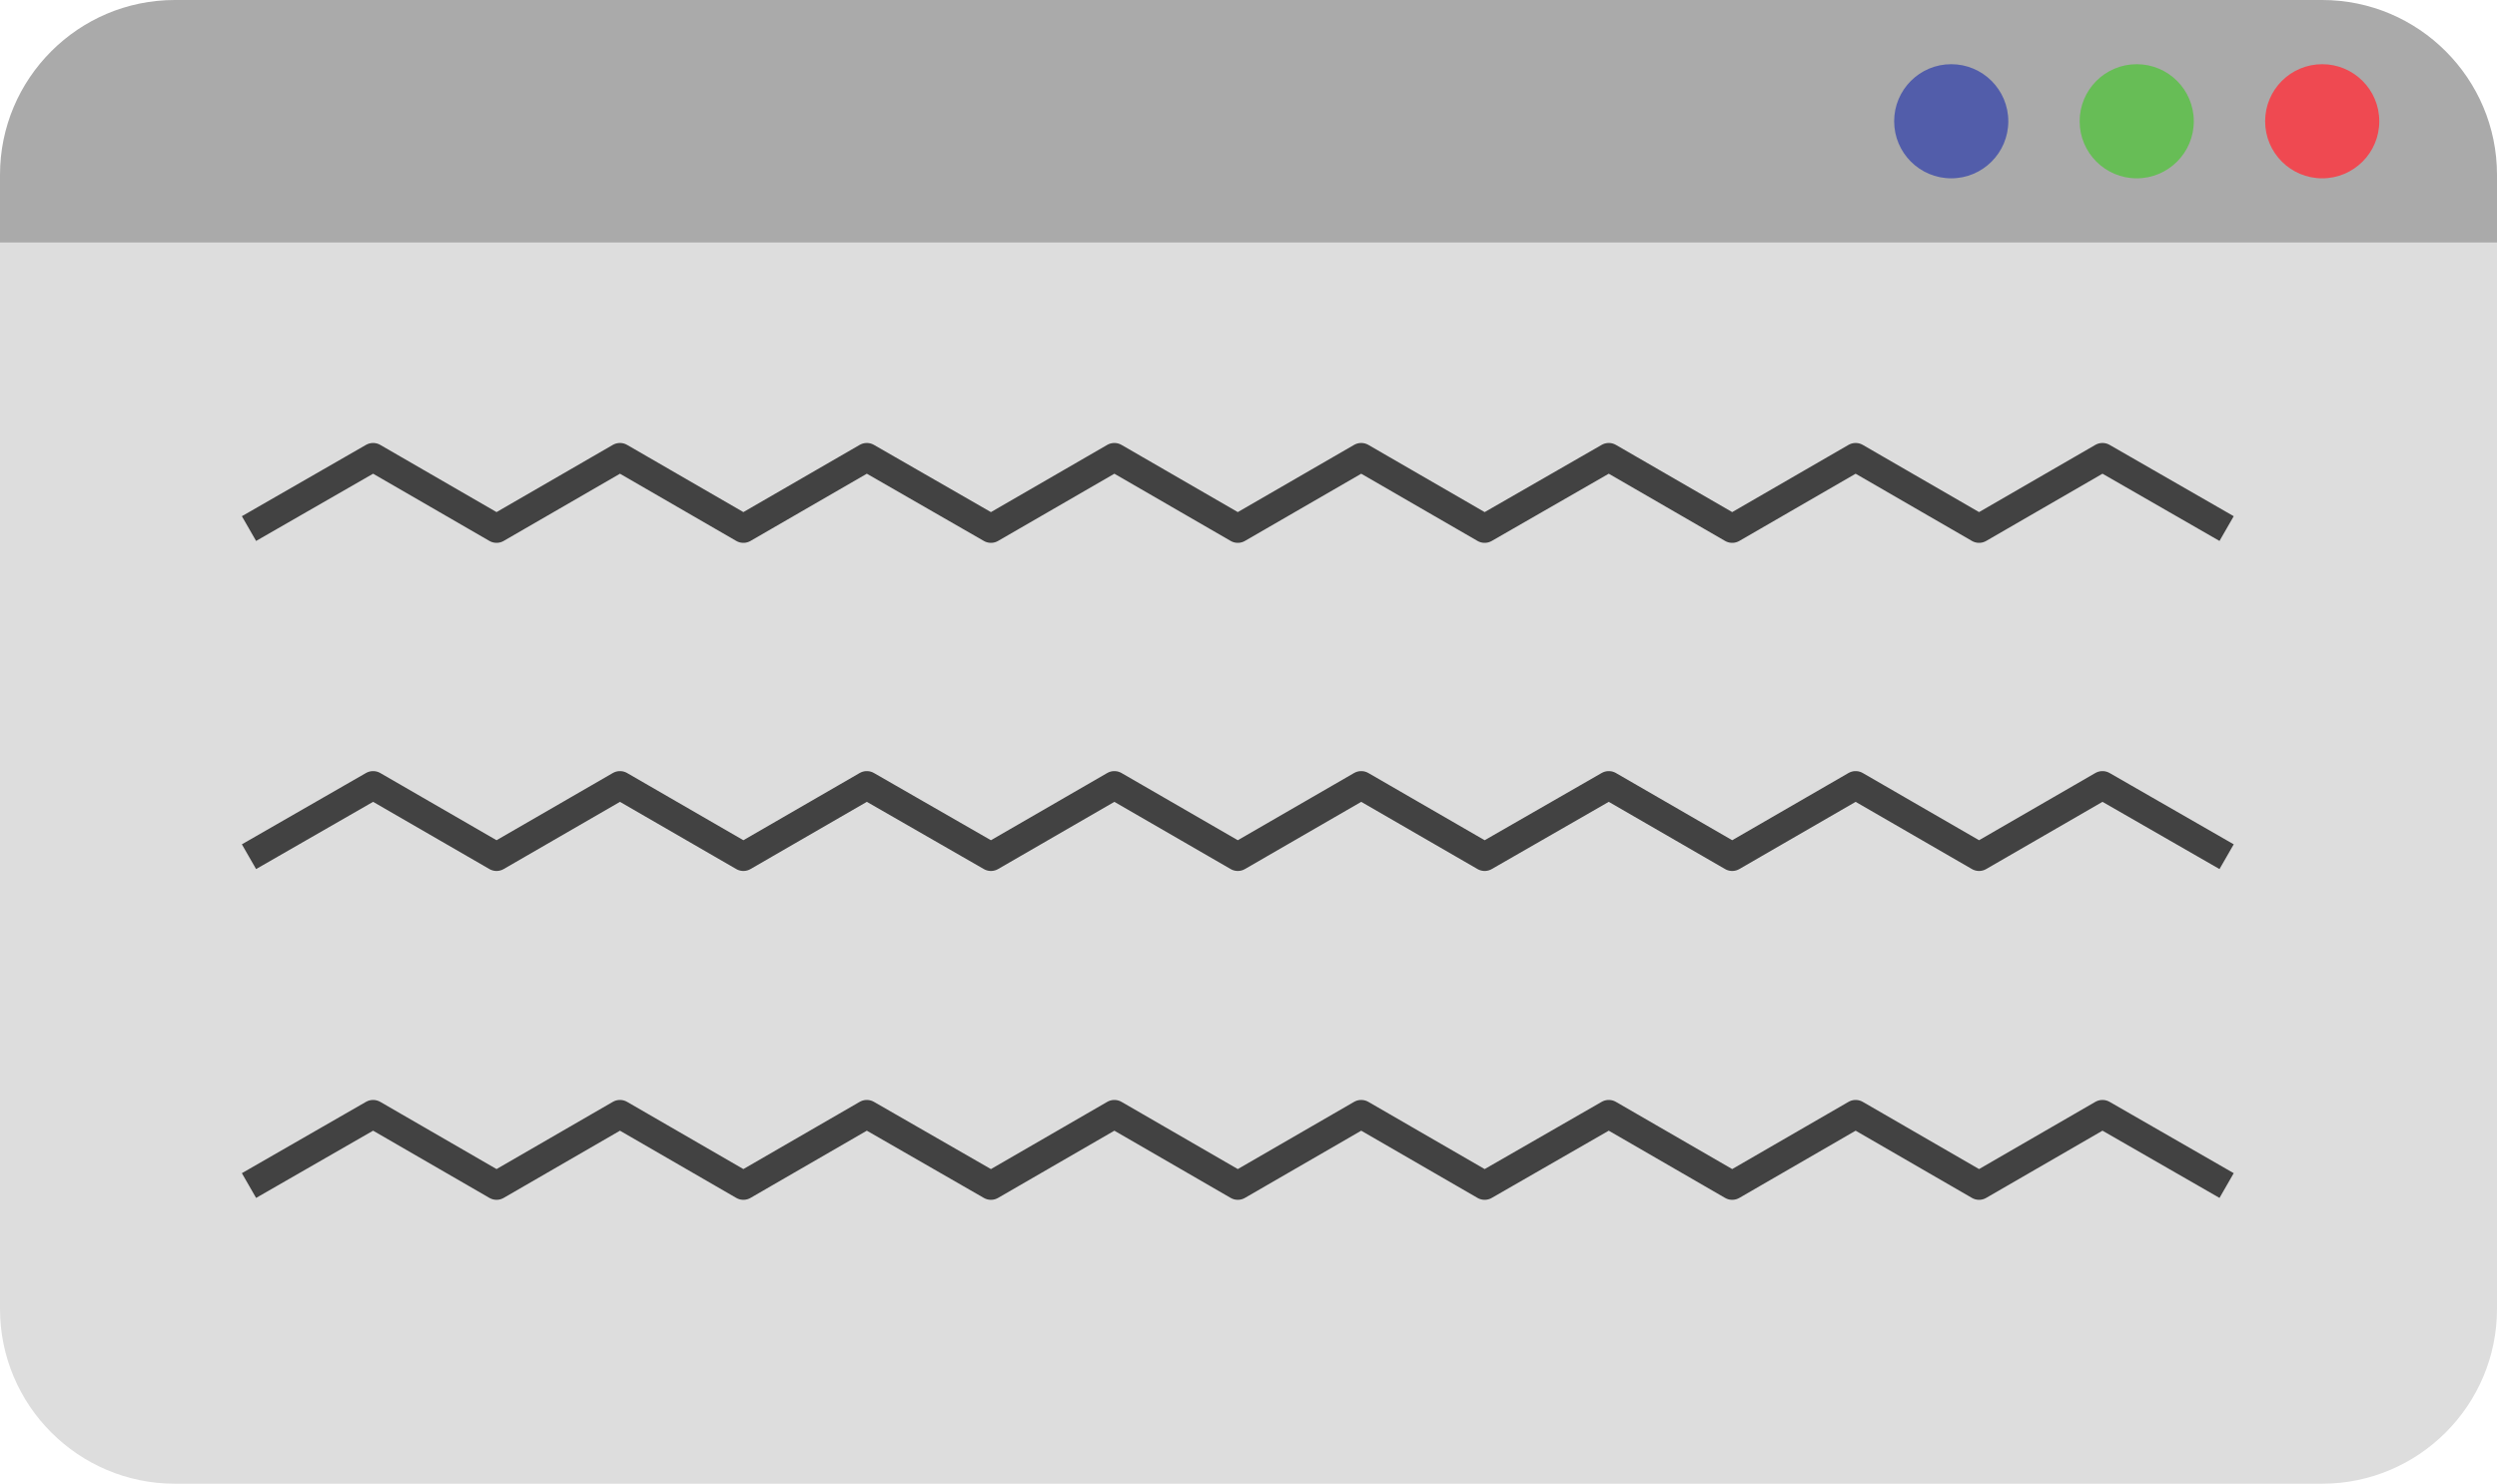
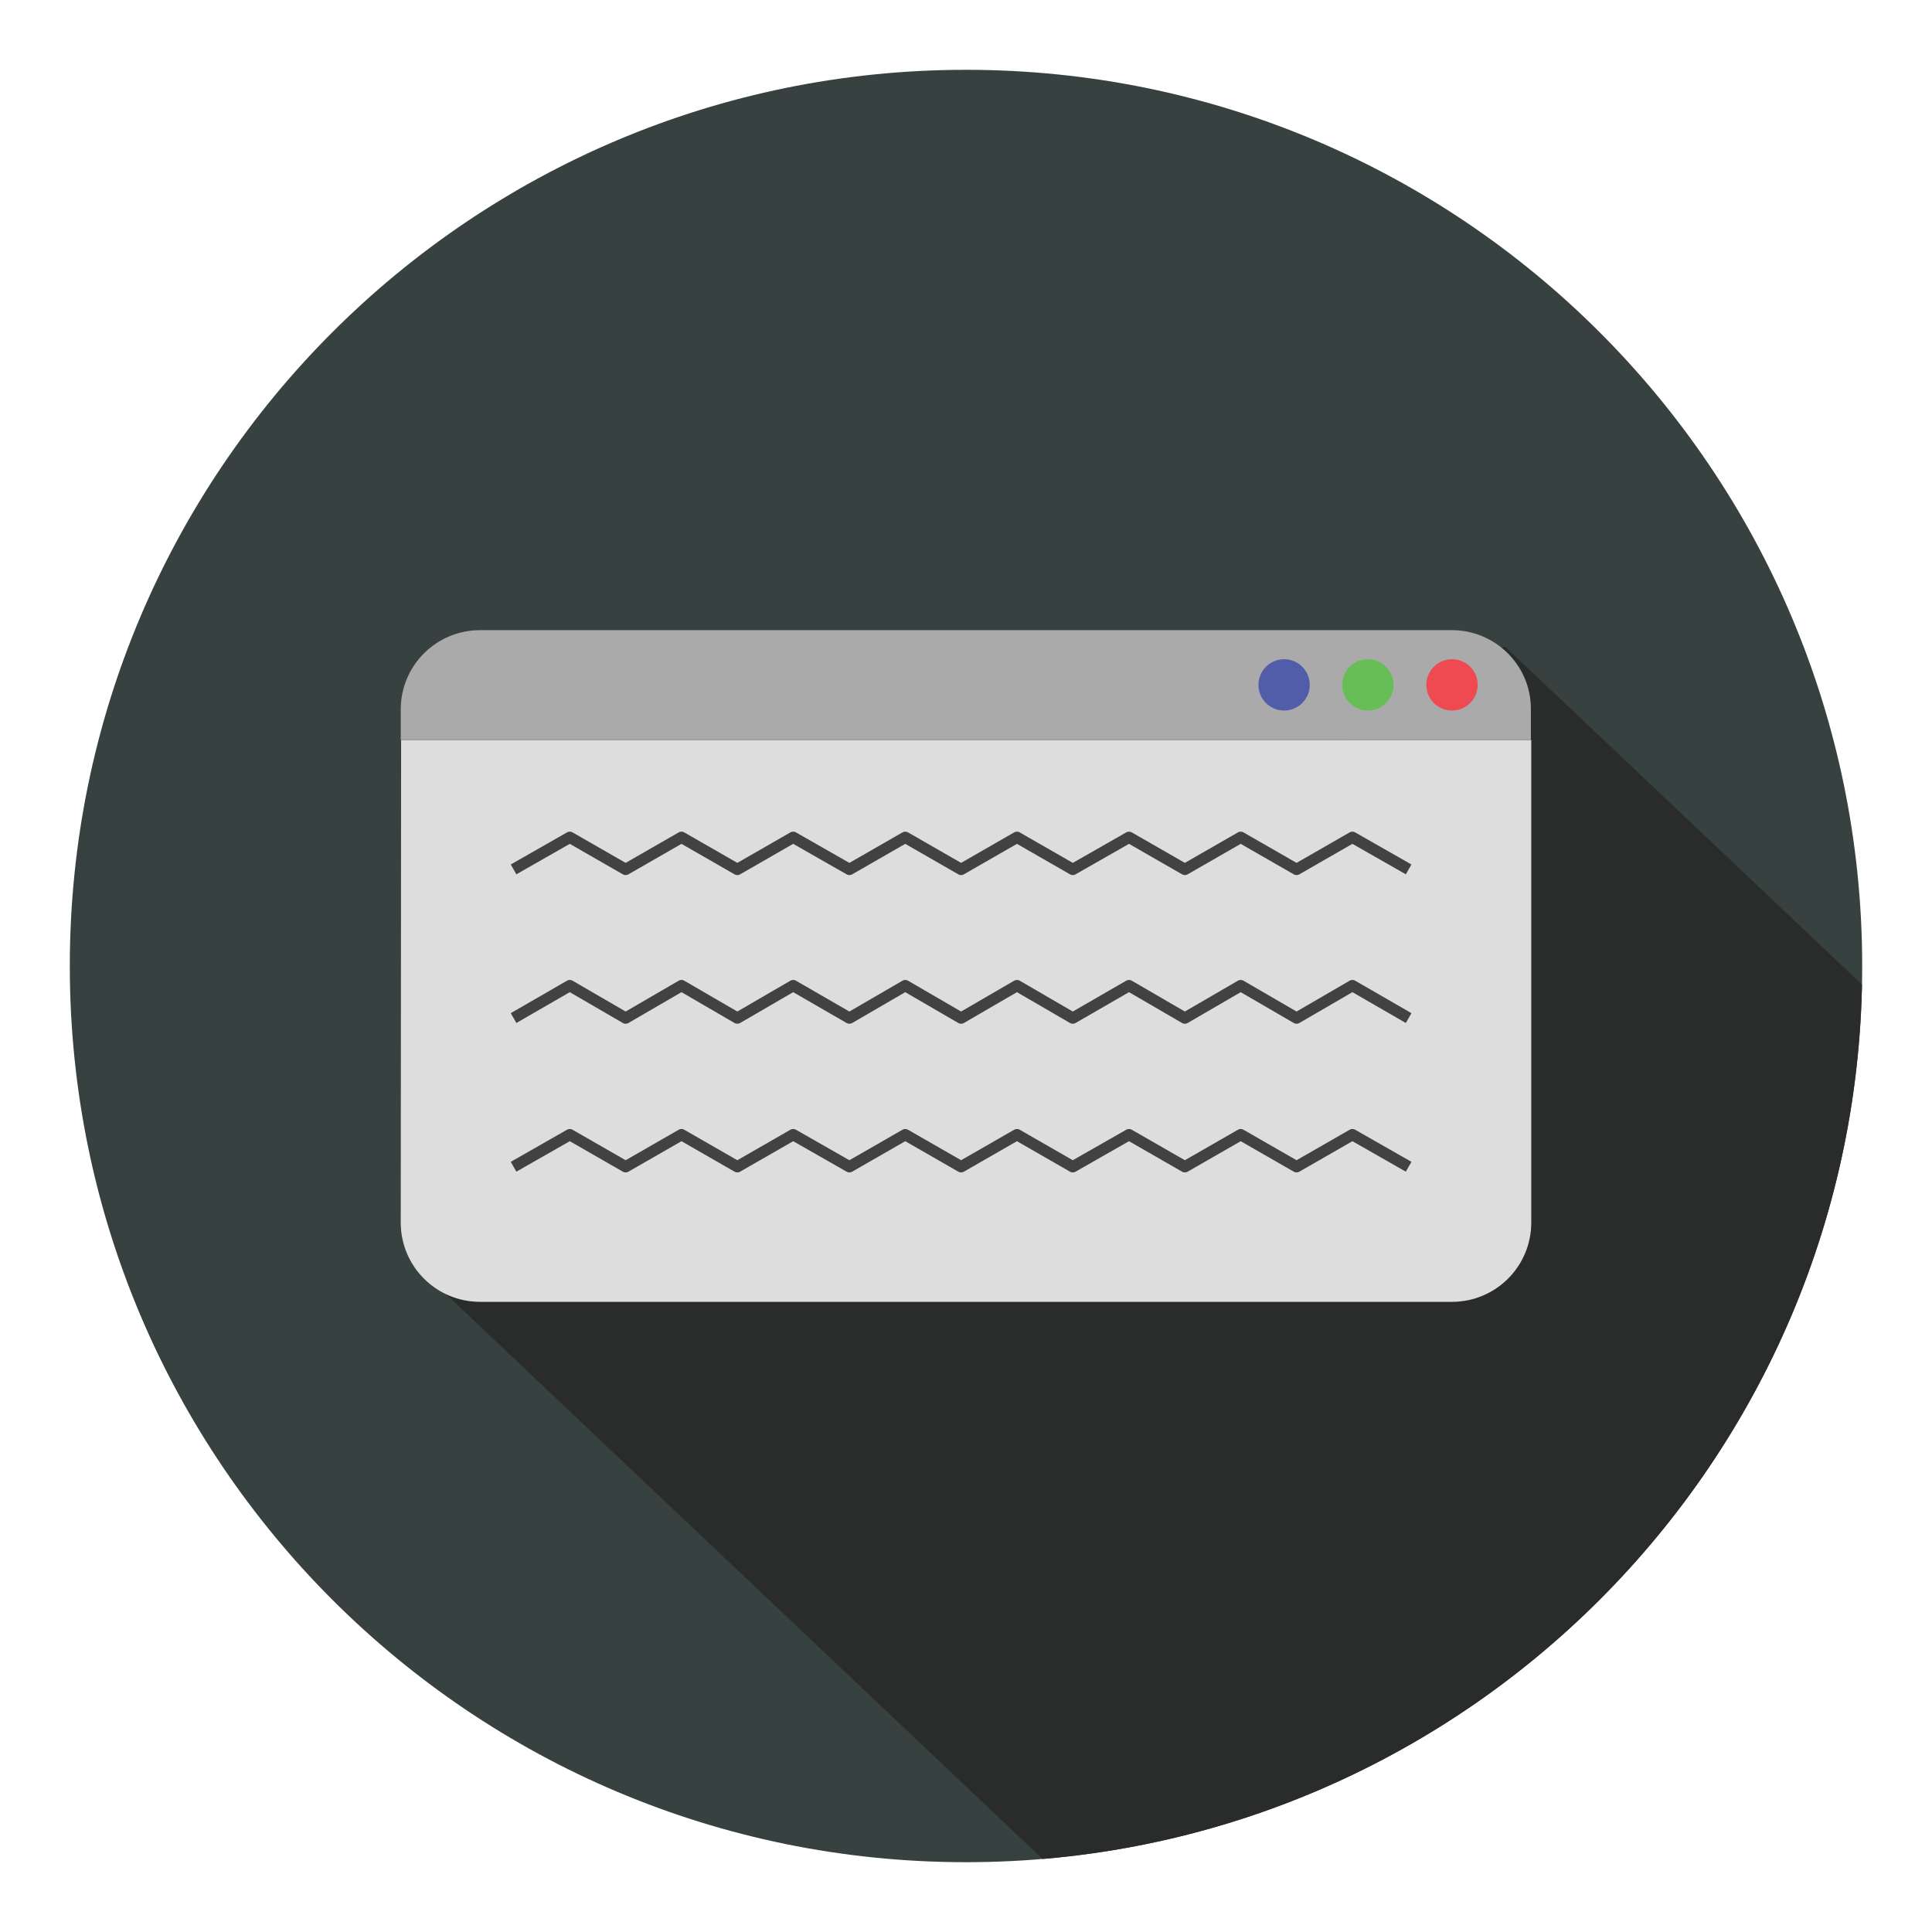
- <svg xmlns="http://www.w3.org/2000/svg" version="1.1" id="Layer_1" x="0px" y="0px" viewBox="0 0 350 208" style="enable-background:new 0 0 350 208;" xml:space="preserve">
+ <svg xmlns="http://www.w3.org/2000/svg" xmlns:xlink="http://www.w3.org/1999/xlink" version="1.1" id="Layer_1" x="0px" y="0px" viewBox="-49 141 512 512" style="enable-background:new -49 141 512 512;" xml:space="preserve">
  <style type="text/css">
- 	.st0{fill:#DDDDDD;}
- 	.st1{fill:#AAAAAA;}
- 	.st2{fill:#EF4951;}
- 	.st3{fill:#67BD56;}
- 	.st4{fill:#525DAA;}
- 	.st5{opacity:0.7;fill:none;stroke:#000000;stroke-width:4;stroke-linejoin:round;stroke-miterlimit:10;enable-background:new    ;}
+ 	.st0{fill:#374140;}
+ 	.st1{clip-path:url(#SVGID_2_);fill:#2A2C2B;}
+ 	.st2{fill:#DDDDDD;}
+ 	.st3{fill:#AAAAAA;}
+ 	.st4{fill:#EF4951;}
+ 	.st5{fill:#67BD56;}
+ 	.st6{fill:#525DAA;}
+ 	.st7{opacity:0.7;fill:none;stroke:#000000;stroke-width:3;stroke-linejoin:round;stroke-miterlimit:10;enable-background:new    ;}
</style>
+   <circle class="st0" cx="207" cy="397" r="237.5" />
  <g>
-     <path class="st0" d="M0,183.5C0,197,11,208,24.5,208h301c13.5,0,24.5-11,24.5-24.5V34H0V183.5z" />
-     <path class="st1" d="M325.5,0h-301C11,0,0,11,0,24.5V34h350v-9.5C350,11,339,0,325.5,0z" />
-     <circle class="st2" cx="325.5" cy="17" r="8" />
-     <circle class="st3" cx="299.5" cy="17" r="8" />
-     <circle class="st4" cx="273.5" cy="17" r="8" />
-     <polyline class="st5" points="312.1,74.1 294.7,64.1 277.4,74.1 260.1,64.1 242.8,74.1 225.5,64.1 208.1,74.1 190.8,64.1    173.5,74.1 156.2,64.1 138.9,74.1 121.5,64.1 104.2,74.1 86.9,64.1 69.6,74.1 52.3,64.1 34.9,74.1  " />
-     <polyline class="st5" points="312.1,120.1 294.7,110.1 277.4,120.1 260.1,110.1 242.8,120.1 225.5,110.1 208.1,120.1 190.8,110.1    173.5,120.1 156.2,110.1 138.9,120.1 121.5,110.1 104.2,120.1 86.9,110.1 69.6,120.1 52.3,110.1 34.9,120.1  " />
-     <polyline class="st5" points="312.1,166.2 294.7,156.2 277.4,166.2 260.1,156.2 242.8,166.2 225.5,156.2 208.1,166.2 190.8,156.2    173.5,166.2 156.2,156.2 138.9,166.2 121.5,156.2 104.2,166.2 86.9,156.2 69.6,166.2 52.3,156.2 34.9,166.2  " />
+     <g>
+       <g>
+         <g>
+           <defs>
+             <circle id="SVGID_1_" cx="207" cy="397" r="237.5" />
+           </defs>
+           <clipPath id="SVGID_2_">
+             <use xlink:href="#SVGID_1_" style="overflow:visible;" />
+           </clipPath>
+           <polyline class="st1" points="349.8,312.3 66.6,481.5 297.7,700.3 549.3,501.2     " />
+         </g>
+       </g>
+     </g>
+   </g>
+   <g>
+     <path class="st2" d="M57.2,465c0,11.6,9.4,21,21,21h257.6c11.6,0,21-9.4,21-21V337.1H57.3L57.2,465L57.2,465z" />
+     <path class="st3" d="M335.8,308H78.2c-11.6,0-21,9.4-21,21v8.1h299.5V329C356.8,317.4,347.3,308,335.8,308z" />
+     <circle class="st4" cx="335.8" cy="322.5" r="6.8" />
+     <circle class="st5" cx="313.5" cy="322.5" r="6.8" />
+     <circle class="st6" cx="291.3" cy="322.5" r="6.8" />
+     <polyline class="st7" points="324.3,371.4 309.4,362.9 294.6,371.4 279.8,362.9 265,371.4 250.2,362.9 235.3,371.4 220.5,362.9    205.7,371.4 190.9,362.9 176.1,371.4 161.2,362.9 146.4,371.4 131.6,362.9 116.8,371.4 102,362.9 87.1,371.4  " />
+     <polyline class="st7" points="324.3,410.8 309.4,402.2 294.6,410.8 279.8,402.2 265,410.8 250.2,402.2 235.3,410.8 220.5,402.2    205.7,410.8 190.9,402.2 176.1,410.8 161.2,402.2 146.4,410.8 131.6,402.2 116.8,410.8 102,402.2 87.1,410.8  " />
+     <polyline class="st7" points="324.3,450.2 309.4,441.7 294.6,450.2 279.8,441.7 265,450.2 250.2,441.7 235.3,450.2 220.5,441.7    205.7,450.2 190.9,441.7 176.1,450.2 161.2,441.7 146.4,450.2 131.6,441.7 116.8,450.2 102,441.7 87.1,450.2  " />
  </g>
</svg>
